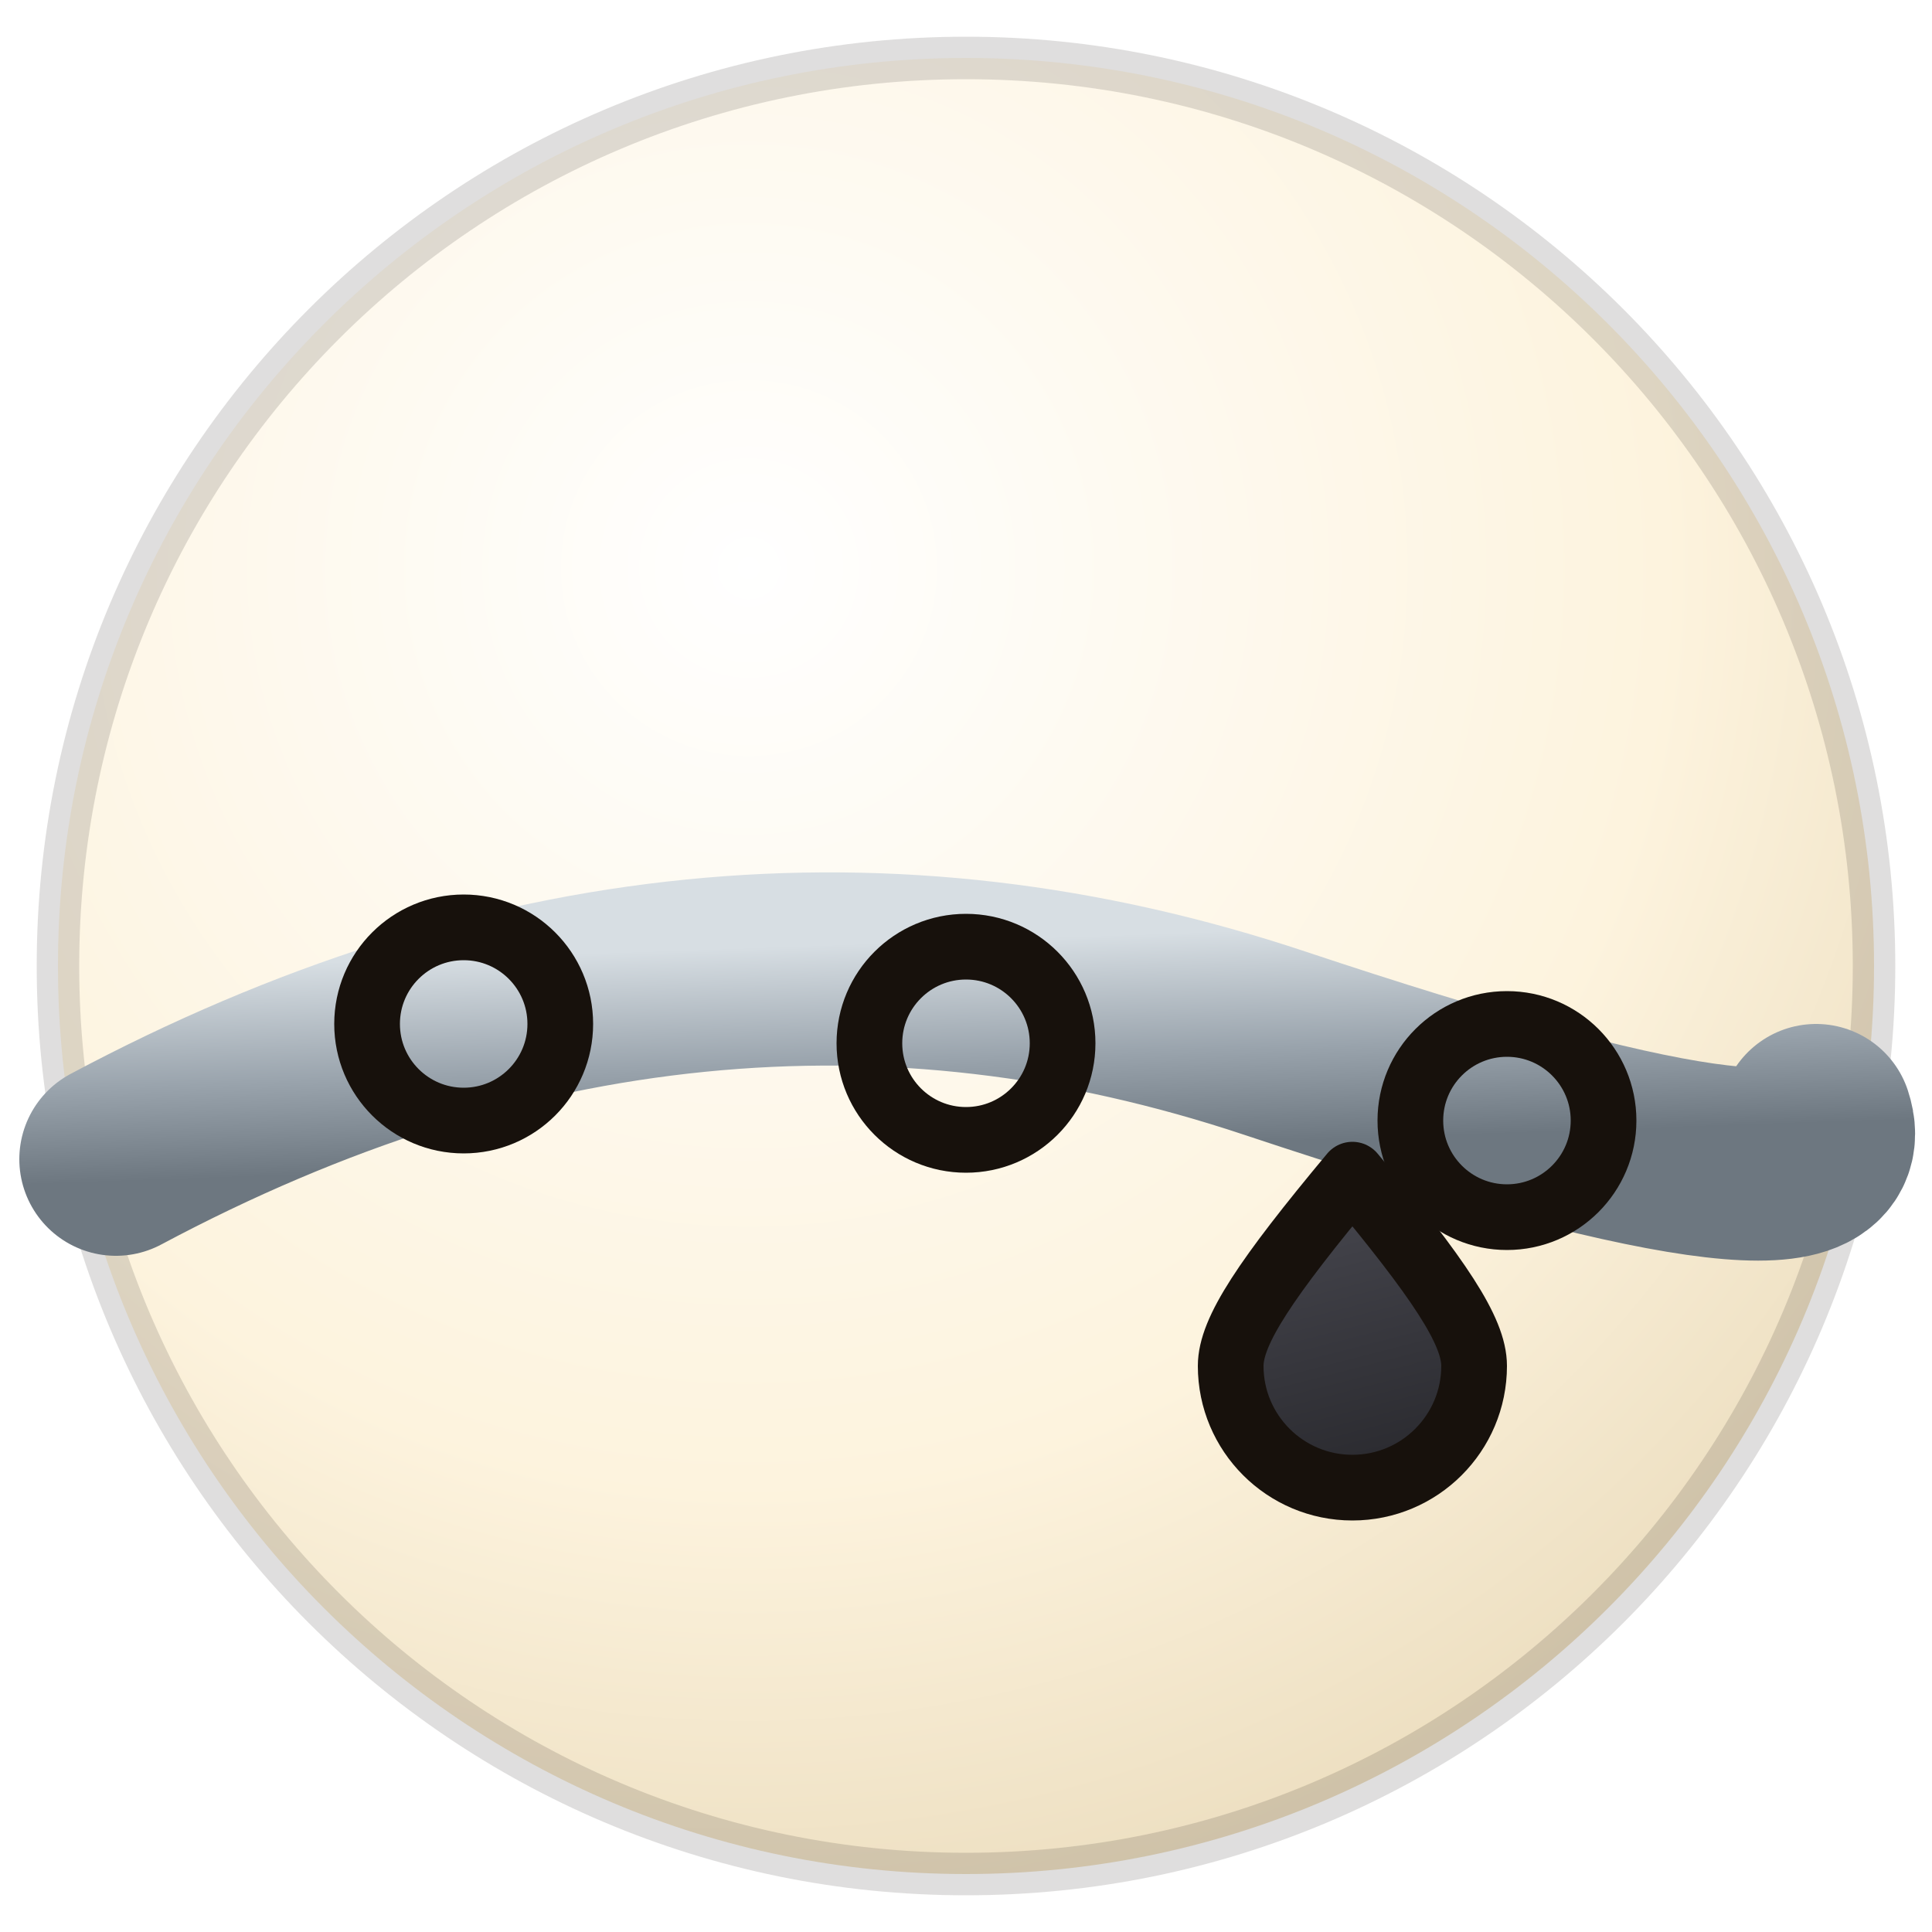
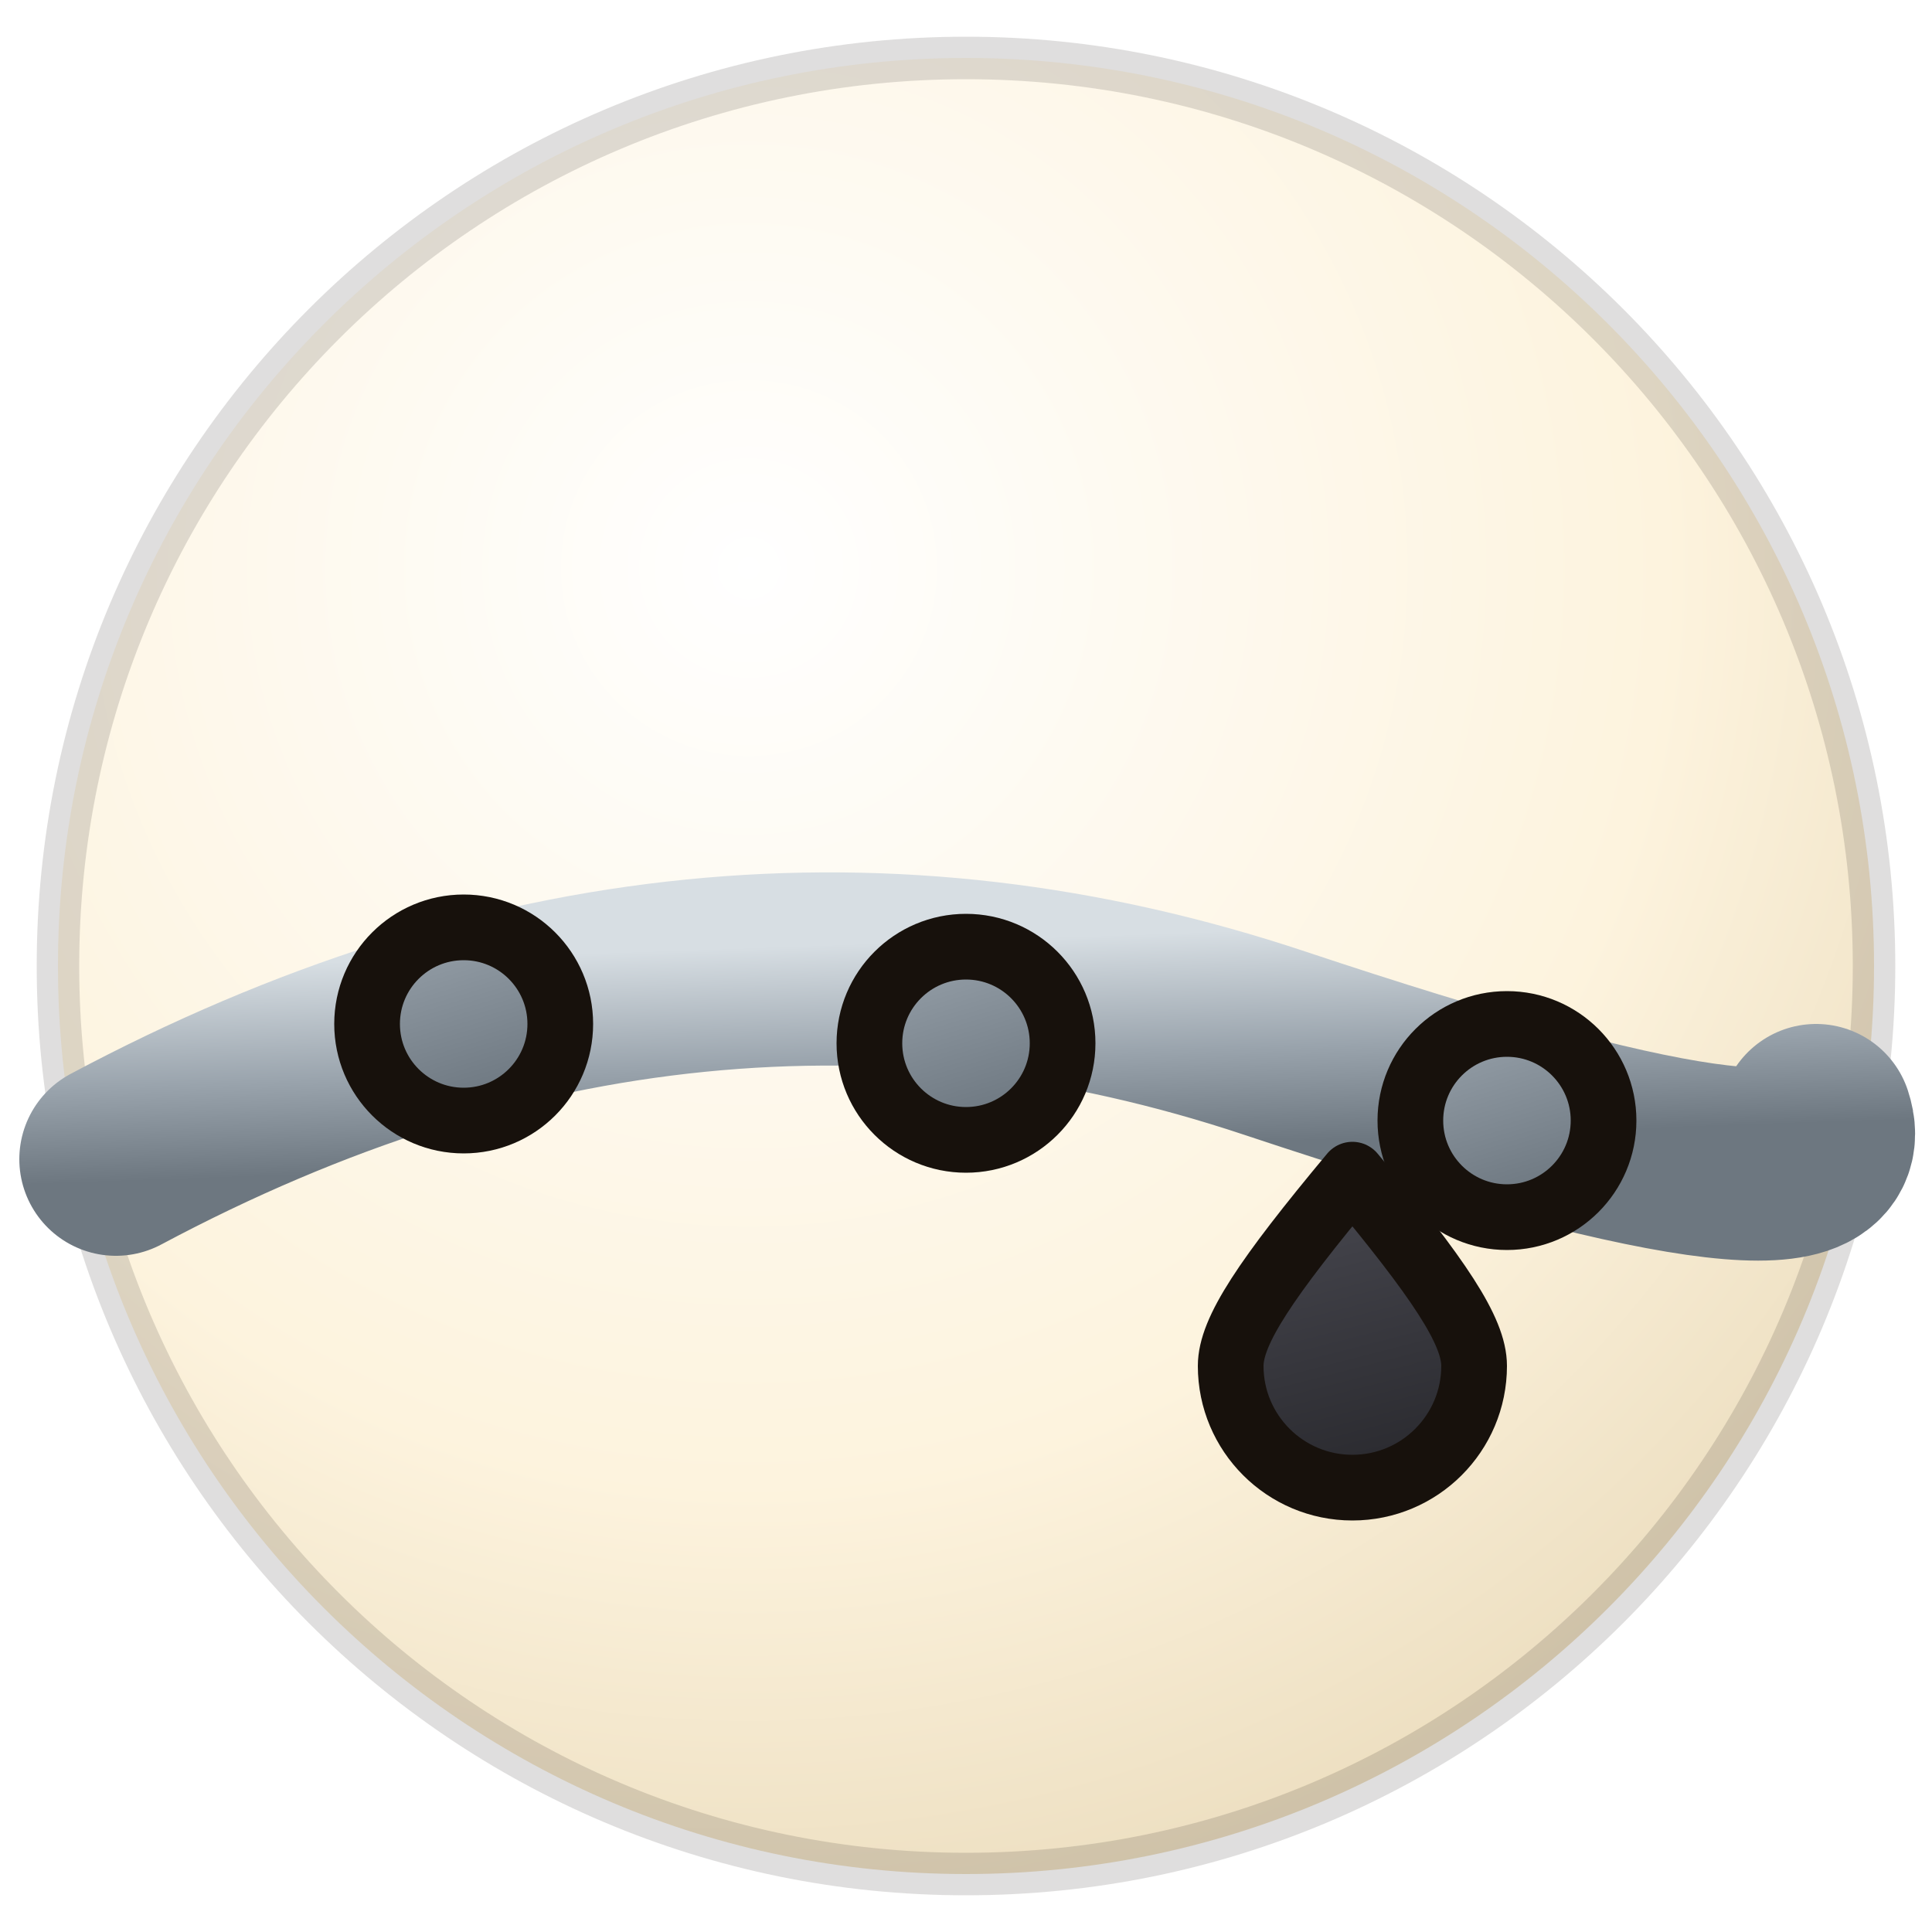
<svg xmlns="http://www.w3.org/2000/svg" viewBox="0 0 100 100" role="img">
  <defs>
    <radialGradient id="soft" cx="38%" cy="28%" r="85%">
      <stop offset="0%" stop-color="#ffffff" stop-opacity="0.98" />
      <stop offset="60%" stop-color="#fdf3dd" stop-opacity="0.98" />
      <stop offset="100%" stop-color="#e6d6b4" stop-opacity="0.98" />
    </radialGradient>
    <linearGradient id="gold" x1="0" y1="0" x2="0.4" y2="1">
      <stop offset="0%" stop-color="#ffd766" />
      <stop offset="55%" stop-color="#f2b430" />
      <stop offset="100%" stop-color="#c8860f" />
    </linearGradient>
    <linearGradient id="green" x1="0" y1="0" x2="0.3" y2="1">
      <stop offset="0%" stop-color="#63d18d" />
      <stop offset="60%" stop-color="#2f9e5f" />
      <stop offset="100%" stop-color="#1d7048" />
    </linearGradient>
    <linearGradient id="oil" x1="0" y1="0" x2="0.2" y2="1">
      <stop offset="0%" stop-color="#4a4a52" />
      <stop offset="100%" stop-color="#2b2b30" />
    </linearGradient>
    <linearGradient id="sky" x1="0" y1="0" x2="0.2" y2="1">
      <stop offset="0%" stop-color="#bfe9ff" />
      <stop offset="100%" stop-color="#6ec6f0" />
    </linearGradient>
    <linearGradient id="crimson" x1="0" y1="0" x2="0.3" y2="1">
      <stop offset="0%" stop-color="#e0485f" />
      <stop offset="100%" stop-color="#b3243b" />
    </linearGradient>
    <linearGradient id="steel" x1="0" y1="0" x2="0.3" y2="1">
      <stop offset="0%" stop-color="#d7dee3" />
      <stop offset="55%" stop-color="#9aa4ad" />
      <stop offset="100%" stop-color="#6d7780" />
    </linearGradient>
    <linearGradient id="purple" x1="0" y1="0" x2="0.3" y2="1">
      <stop offset="0%" stop-color="#a563cc" />
      <stop offset="100%" stop-color="#7b3fa0" />
    </linearGradient>
    <linearGradient id="skin" x1="0" y1="0" x2="0.3" y2="1">
      <stop offset="0%" stop-color="#ffd0ac" />
      <stop offset="100%" stop-color="#f3b98c" />
    </linearGradient>
+     <linearGradient id="steelDark" x1="0" y1="0" x2="0.3" y2="1">
+       <stop offset="0%" stop-color="#9aa4ad" />
+       <stop offset="100%" stop-color="#6d7780" />
+     </linearGradient>
+     <linearGradient id="cream" x1="0" y1="0" x2="0.3" y2="1">
+       <stop offset="0%" stop-color="#ffffff" />
+       <stop offset="100%" stop-color="#fdf3dd" />
+     </linearGradient>
  </defs>
  <circle cx="50" cy="50" r="47" fill="url(#soft)" />
  <circle cx="50" cy="50" r="47" fill="none" stroke="#17110c" stroke-width="2.2" opacity="0.14" />
  <path d="M6 60q30-16 60 -6t28 4" fill="none" stroke="url(#steel)" stroke-width="10" stroke-linecap="round" stroke-linejoin="round" />
  <circle cx="24" cy="53" r="5" fill="url(#steelDark)" stroke="#17110c" stroke-width="3.4" stroke-linejoin="round" stroke-linecap="round" />
  <circle cx="50" cy="54" r="5" fill="url(#steelDark)" stroke="#17110c" stroke-width="3.4" stroke-linejoin="round" stroke-linecap="round" />
  <circle cx="78" cy="58" r="5" fill="url(#steelDark)" stroke="#17110c" stroke-width="3.4" stroke-linejoin="round" stroke-linecap="round" />
  <path d="M70 60.8c4.5 5.4 6.3 8.1 6.3 9.9a6.3 6.3 0 0 1 -12.6 0c0 -1.8 1.8 -4.5 6.3 -9.9Z" fill="url(#oil)" stroke="#17110c" stroke-width="3.4" stroke-linejoin="round" stroke-linecap="round" />
</svg>
